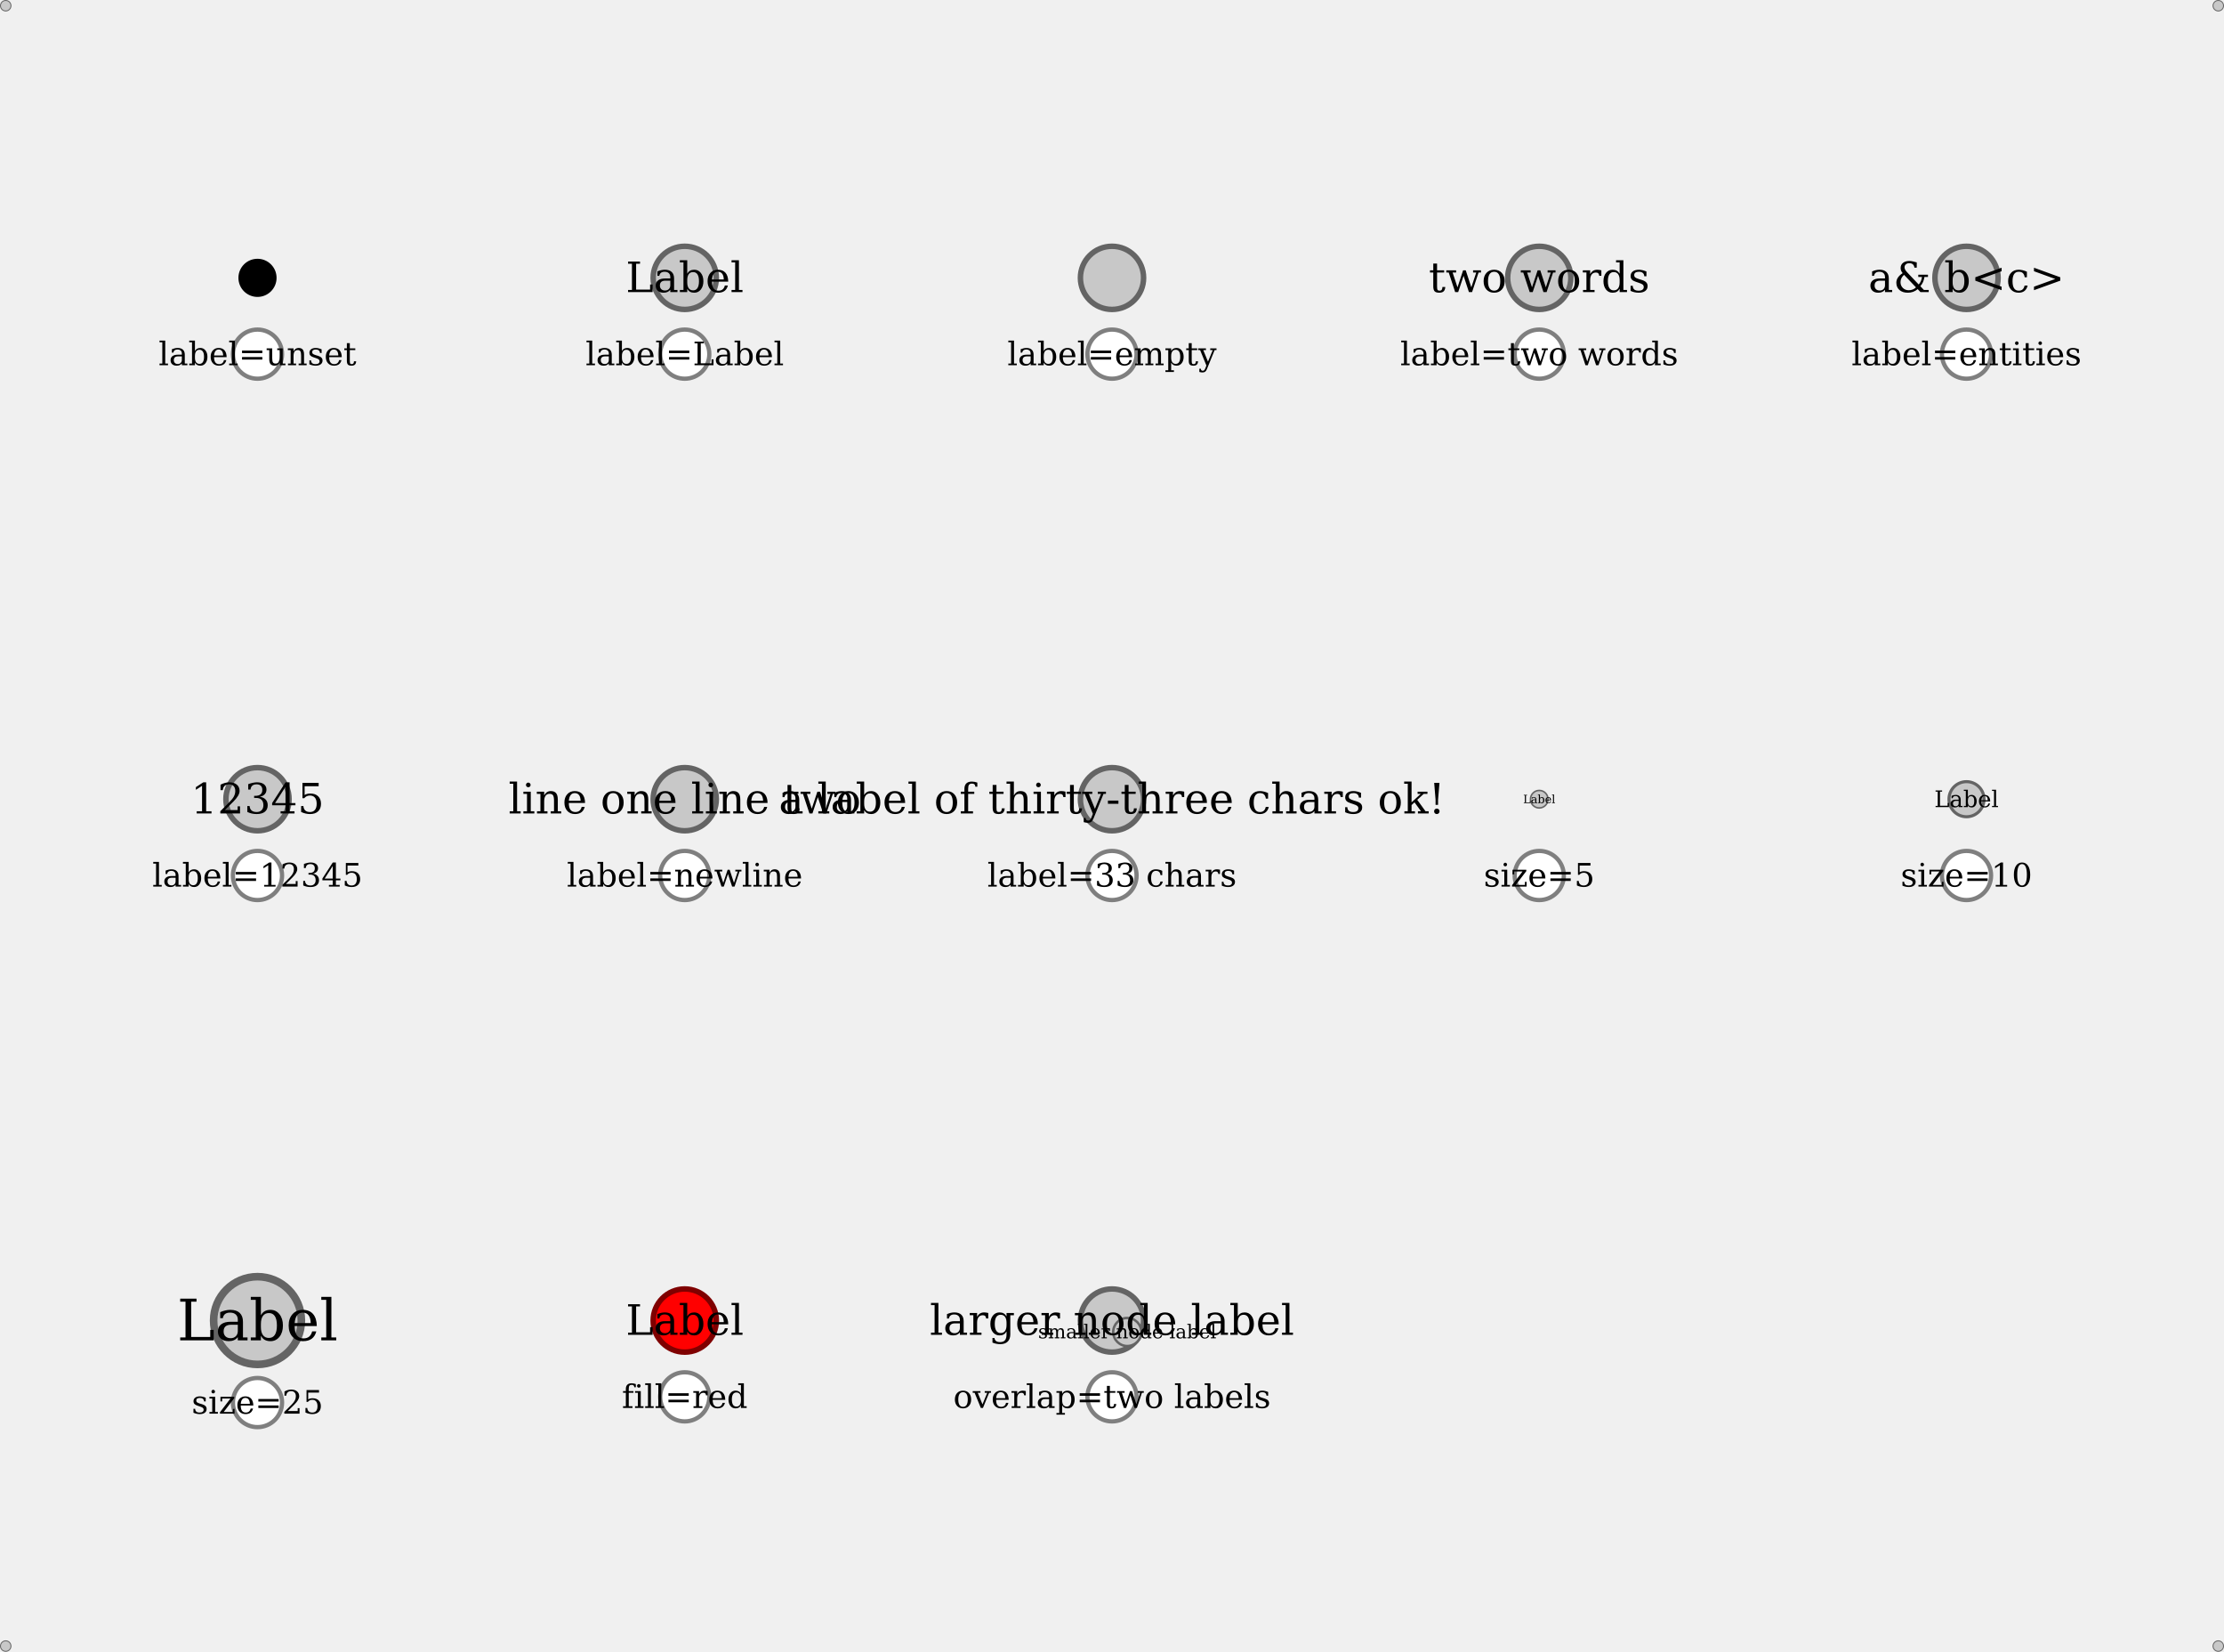
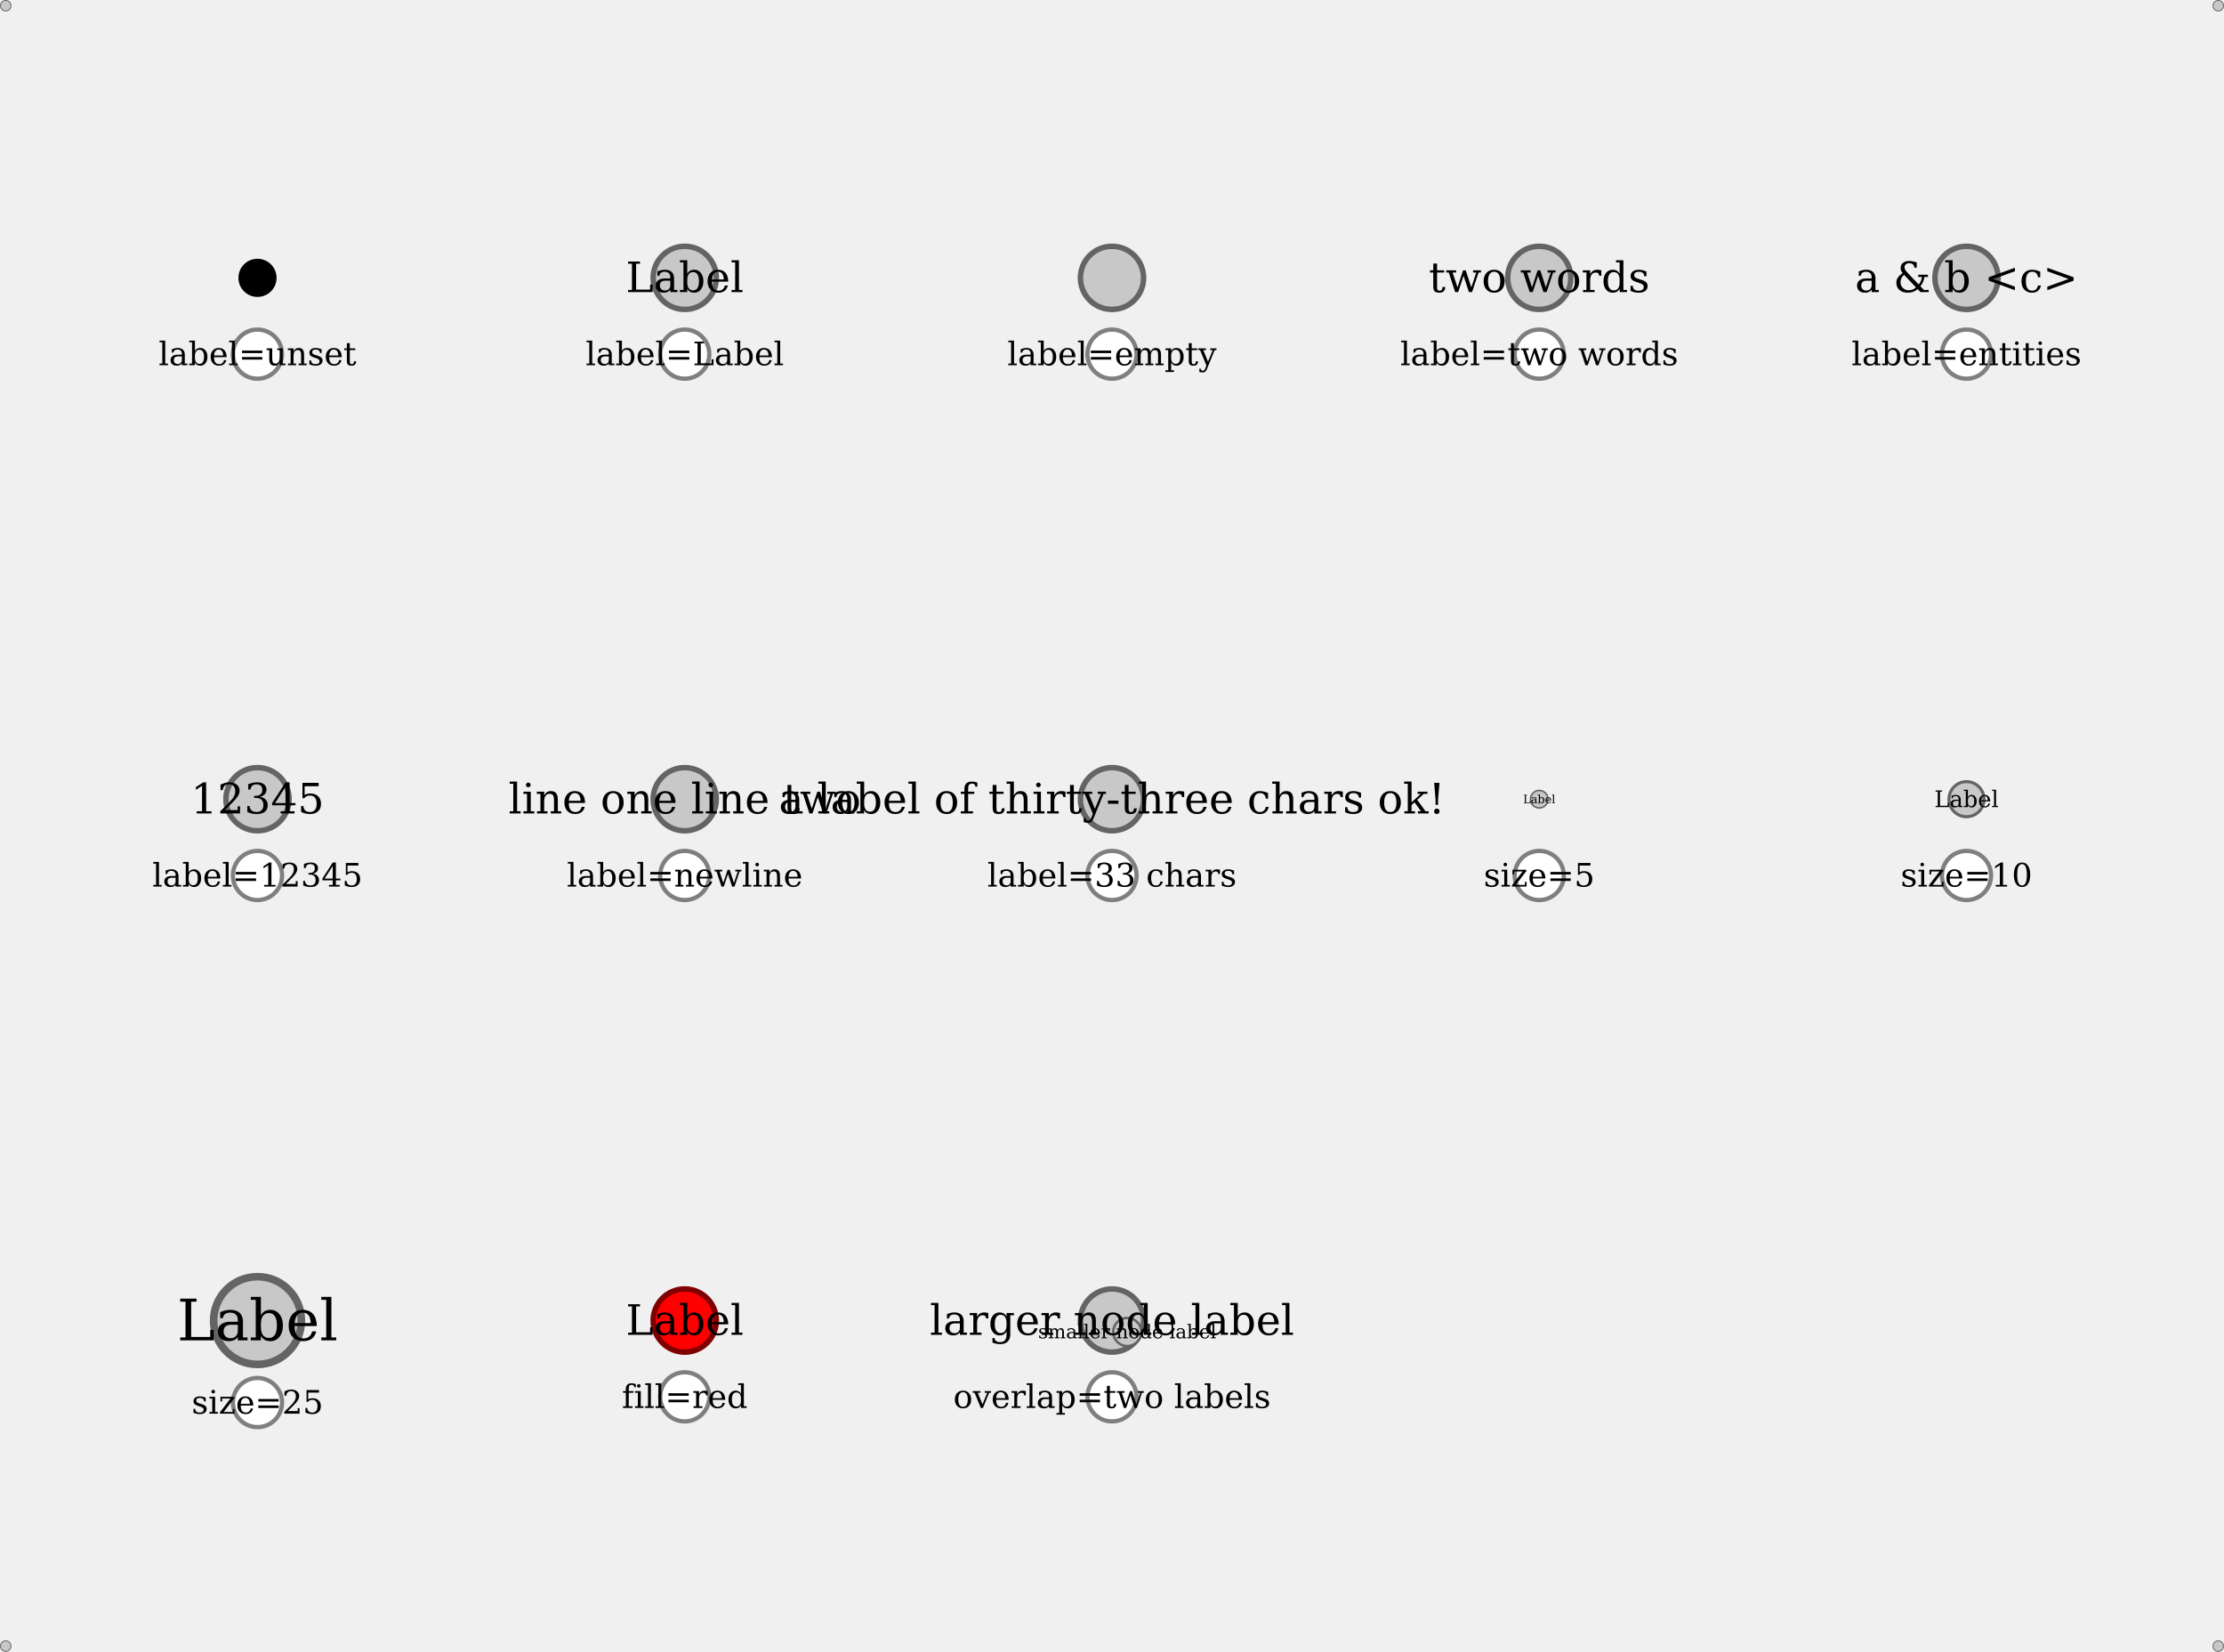
<svg xmlns="http://www.w3.org/2000/svg" contentScriptType="text/ecmascript" width="1166.0" zoomAndPan="magnify" contentStyleType="text/css" viewBox="17 -883 1166 866" height="866.0" preserveAspectRatio="xMidYMid meet" version="1.1">
  <g id="nodes">
    <circle fill-opacity="1.0" fill="#c8c8c8" r="23.0" cx="152.0" class="id_label-node-size-25" cy="-190.67" stroke="#646464" stroke-opacity="1.0" stroke-width="4.0" />
    <circle fill-opacity="1.0" fill="#c8c8c8" r="16.56" cx="376.0" class="id_label-text" cy="-737.33" stroke="#646464" stroke-opacity="1.0" stroke-width="2.88" />
    <circle fill-opacity="1.0" fill="#c8c8c8" r="16.56" cx="600.0" class="id_label-empty" cy="-737.33" stroke="#646464" stroke-opacity="1.0" stroke-width="2.88" />
    <circle fill-opacity="1.0" fill="#c8c8c8" r="16.56" cx="824.0" class="id_label-words" cy="-737.33" stroke="#646464" stroke-opacity="1.0" stroke-width="2.88" />
    <circle fill-opacity="1.0" fill="#c8c8c8" r="16.56" cx="1048.0" class="id_label-entity" cy="-737.33" stroke="#646464" stroke-opacity="1.0" stroke-width="2.88" />
    <circle fill-opacity="1.0" fill="#c8c8c8" r="16.56" cx="152.0" class="id_label-digits" cy="-464.0" stroke="#646464" stroke-opacity="1.0" stroke-width="2.88" />
    <circle fill-opacity="1.0" fill="#c8c8c8" r="16.56" cx="376.0" class="id_label-newline" cy="-464.0" stroke="#646464" stroke-opacity="1.0" stroke-width="2.88" />
    <circle fill-opacity="1.0" fill="#c8c8c8" r="16.56" cx="600.0" class="id_label-long" cy="-464.0" stroke="#646464" stroke-opacity="1.0" stroke-width="2.88" />
    <circle fill-opacity="1.0" fill="#ff0000" r="16.56" cx="376.0" class="id_label-on-red" cy="-190.67" stroke="#7f0000" stroke-opacity="1.0" stroke-width="2.88" />
    <circle fill-opacity="1.0" fill="#c8c8c8" r="16.56" cx="600.0" class="id_label-overlap" cy="-190.67" stroke="#646464" stroke-opacity="1.0" stroke-width="2.88" />
    <circle fill-opacity="1.0" fill="#ffffff" r="12.88" cx="152.0" class="id_cap-default" cy="-697.33" stroke="#7f7f7f" stroke-opacity="1.0" stroke-width="2.24" />
    <circle fill-opacity="1.0" fill="#ffffff" r="12.88" cx="376.0" class="id_cap-label-text" cy="-697.33" stroke="#7f7f7f" stroke-opacity="1.0" stroke-width="2.24" />
    <circle fill-opacity="1.0" fill="#ffffff" r="12.88" cx="600.0" class="id_cap-label-empty" cy="-697.33" stroke="#7f7f7f" stroke-opacity="1.0" stroke-width="2.24" />
    <circle fill-opacity="1.0" fill="#ffffff" r="12.88" cx="824.0" class="id_cap-label-words" cy="-697.33" stroke="#7f7f7f" stroke-opacity="1.0" stroke-width="2.24" />
    <circle fill-opacity="1.0" fill="#ffffff" r="12.88" cx="1048.0" class="id_cap-label-entity" cy="-697.33" stroke="#7f7f7f" stroke-opacity="1.0" stroke-width="2.24" />
    <circle fill-opacity="1.0" fill="#ffffff" r="12.88" cx="152.0" class="id_cap-label-digits" cy="-424.0" stroke="#7f7f7f" stroke-opacity="1.0" stroke-width="2.24" />
    <circle fill-opacity="1.0" fill="#ffffff" r="12.88" cx="376.0" class="id_cap-label-newline" cy="-424.0" stroke="#7f7f7f" stroke-opacity="1.0" stroke-width="2.24" />
    <circle fill-opacity="1.0" fill="#ffffff" r="12.88" cx="600.0" class="id_cap-label-long" cy="-424.0" stroke="#7f7f7f" stroke-opacity="1.0" stroke-width="2.24" />
    <circle fill-opacity="1.0" fill="#ffffff" r="12.88" cx="824.0" class="id_cap-label-node-size-5" cy="-424.0" stroke="#7f7f7f" stroke-opacity="1.0" stroke-width="2.24" />
    <circle fill-opacity="1.0" fill="#ffffff" r="12.88" cx="1048.0" class="id_cap-label-node-size-10" cy="-424.0" stroke="#7f7f7f" stroke-opacity="1.0" stroke-width="2.24" />
    <circle fill-opacity="1.0" fill="#ffffff" r="12.88" cx="152.0" class="id_cap-label-node-size-25" cy="-147.67" stroke="#7f7f7f" stroke-opacity="1.0" stroke-width="2.24" />
    <circle fill-opacity="1.0" fill="#ffffff" r="12.88" cx="376.0" class="id_cap-label-on-red" cy="-150.67" stroke="#7f7f7f" stroke-opacity="1.0" stroke-width="2.24" />
    <circle fill-opacity="1.0" fill="#ffffff" r="12.88" cx="600.0" class="id_cap-label-overlap" cy="-150.67" stroke="#7f7f7f" stroke-opacity="1.0" stroke-width="2.24" />
    <circle fill-opacity="1.0" fill="#c8c8c8" r="9.2" cx="1048.0" class="id_label-node-size-10" cy="-464.0" stroke="#646464" stroke-opacity="1.0" stroke-width="1.6" />
    <circle fill-opacity="1.0" fill="#c8c8c8" r="7.36" cx="608.0" class="id_label-overlap-small" cy="-184.67" stroke="#646464" stroke-opacity="1.0" stroke-width="1.28" />
    <circle fill-opacity="1.0" fill="#c8c8c8" r="4.6" cx="824.0" class="id_label-node-size-5" cy="-464.0" stroke="#646464" stroke-opacity="1.0" stroke-width="0.8" />
    <circle fill-opacity="1.0" fill="#c8c8c8" r="2.76" cx="20.0" class="id_anchor-nw" cy="-880.0" stroke="#646464" stroke-opacity="1.0" stroke-width="0.48" />
    <circle fill-opacity="1.0" fill="#c8c8c8" r="2.76" cx="1180.0" class="id_anchor-ne" cy="-880.0" stroke="#646464" stroke-opacity="1.0" stroke-width="0.48" />
    <circle fill-opacity="1.0" fill="#c8c8c8" r="2.76" cx="20.0" class="id_anchor-sw" cy="-20.0" stroke="#646464" stroke-opacity="1.0" stroke-width="0.48" />
    <circle fill-opacity="1.0" fill="#c8c8c8" r="2.76" cx="1180.0" class="id_anchor-se" cy="-20.0" stroke="#646464" stroke-opacity="1.0" stroke-width="0.48" />
    <circle fill-opacity="1.0" fill="#000000" r="9.2" cx="152.0" class="id_default" cy="-737.33" stroke="#000000" stroke-opacity="1.0" stroke-width="1.6" />
  </g>
  <g id="node-labels">
    <text font-size="30" x="152.0" y="-180.284" fill-opacity="1.0" fill="#000000" font-family="DejaVu Serif" style="text-anchor: middle;" class="id_label-node-size-25">
            Label
        </text>
    <text font-size="22" x="376.0" y="-729.854" fill-opacity="1.0" fill="#000000" font-family="DejaVu Serif" style="text-anchor: middle;" class="id_label-text">
            Label
        </text>
    <text font-size="22" x="824.0" y="-729.854" fill-opacity="1.0" fill="#000000" font-family="DejaVu Serif" style="text-anchor: middle;" class="id_label-words">
            two words
        </text>
    <text font-size="22" x="1048.0" y="-729.854" fill-opacity="1.0" fill="#000000" font-family="DejaVu Serif" style="text-anchor: middle;" class="id_label-entity">
-             a&amp; b&lt;c&gt;
+             a &amp; b &lt;c&gt;
        </text>
    <text font-size="22" x="152.0" y="-456.524" fill-opacity="1.0" fill="#000000" font-family="DejaVu Serif" style="text-anchor: middle;" class="id_label-digits">
            12345
        </text>
    <text font-size="22" x="376.0" y="-456.524" fill-opacity="1.0" fill="#000000" font-family="DejaVu Serif" style="text-anchor: middle;" class="id_label-newline">
            line one line two
        </text>
    <text font-size="22" x="600.0" y="-456.524" fill-opacity="1.0" fill="#000000" font-family="DejaVu Serif" style="text-anchor: middle;" class="id_label-long">
            a label of thirty-three chars ok!
        </text>
    <text font-size="22" x="376.0" y="-183.194" fill-opacity="1.0" fill="#000000" font-family="DejaVu Serif" style="text-anchor: middle;" class="id_label-on-red">
            Label
        </text>
    <text font-size="22" x="600.0" y="-183.194" fill-opacity="1.0" fill="#000000" font-family="DejaVu Serif" style="text-anchor: middle;" class="id_label-overlap">
            larger node label
        </text>
    <text font-size="17" x="152.0" y="-691.515" fill-opacity="1.0" fill="#000000" font-family="DejaVu Serif" style="text-anchor: middle;" class="id_cap-default">
            label=unset
        </text>
    <text font-size="17" x="376.0" y="-691.515" fill-opacity="1.0" fill="#000000" font-family="DejaVu Serif" style="text-anchor: middle;" class="id_cap-label-text">
            label=Label
        </text>
    <text font-size="17" x="600.0" y="-691.515" fill-opacity="1.0" fill="#000000" font-family="DejaVu Serif" style="text-anchor: middle;" class="id_cap-label-empty">
            label=empty
        </text>
    <text font-size="17" x="824.0" y="-691.515" fill-opacity="1.0" fill="#000000" font-family="DejaVu Serif" style="text-anchor: middle;" class="id_cap-label-words">
            label=two words
        </text>
    <text font-size="17" x="1048.0" y="-691.515" fill-opacity="1.0" fill="#000000" font-family="DejaVu Serif" style="text-anchor: middle;" class="id_cap-label-entity">
            label=entities
        </text>
    <text font-size="17" x="152.0" y="-418.185" fill-opacity="1.0" fill="#000000" font-family="DejaVu Serif" style="text-anchor: middle;" class="id_cap-label-digits">
            label=12345
        </text>
    <text font-size="17" x="376.0" y="-418.185" fill-opacity="1.0" fill="#000000" font-family="DejaVu Serif" style="text-anchor: middle;" class="id_cap-label-newline">
            label=newline
        </text>
    <text font-size="17" x="600.0" y="-418.185" fill-opacity="1.0" fill="#000000" font-family="DejaVu Serif" style="text-anchor: middle;" class="id_cap-label-long">
            label=33 chars
        </text>
    <text font-size="17" x="824.0" y="-418.185" fill-opacity="1.0" fill="#000000" font-family="DejaVu Serif" style="text-anchor: middle;" class="id_cap-label-node-size-5">
            size=5
        </text>
    <text font-size="17" x="1048.0" y="-418.185" fill-opacity="1.0" fill="#000000" font-family="DejaVu Serif" style="text-anchor: middle;" class="id_cap-label-node-size-10">
            size=10
        </text>
    <text font-size="17" x="152.0" y="-141.855" fill-opacity="1.0" fill="#000000" font-family="DejaVu Serif" style="text-anchor: middle;" class="id_cap-label-node-size-25">
            size=25
        </text>
    <text font-size="17" x="376.0" y="-144.855" fill-opacity="1.0" fill="#000000" font-family="DejaVu Serif" style="text-anchor: middle;" class="id_cap-label-on-red">
            fill=red
        </text>
    <text font-size="17" x="600.0" y="-144.855" fill-opacity="1.0" fill="#000000" font-family="DejaVu Serif" style="text-anchor: middle;" class="id_cap-label-overlap">
            overlap=two labels
        </text>
    <text font-size="12" x="1048.0" y="-459.846" fill-opacity="1.0" fill="#000000" font-family="DejaVu Serif" style="text-anchor: middle;" class="id_label-node-size-10">
            Label
        </text>
    <text font-size="10" x="608.0" y="-181.349" fill-opacity="1.0" fill="#000000" font-family="DejaVu Serif" style="text-anchor: middle;" class="id_label-overlap-small">
            smaller node label
        </text>
    <text font-size="6" x="824.0" y="-461.923" fill-opacity="1.0" fill="#000000" font-family="DejaVu Serif" style="text-anchor: middle;" class="id_label-node-size-5">
            Label
        </text>
  </g>
</svg>
